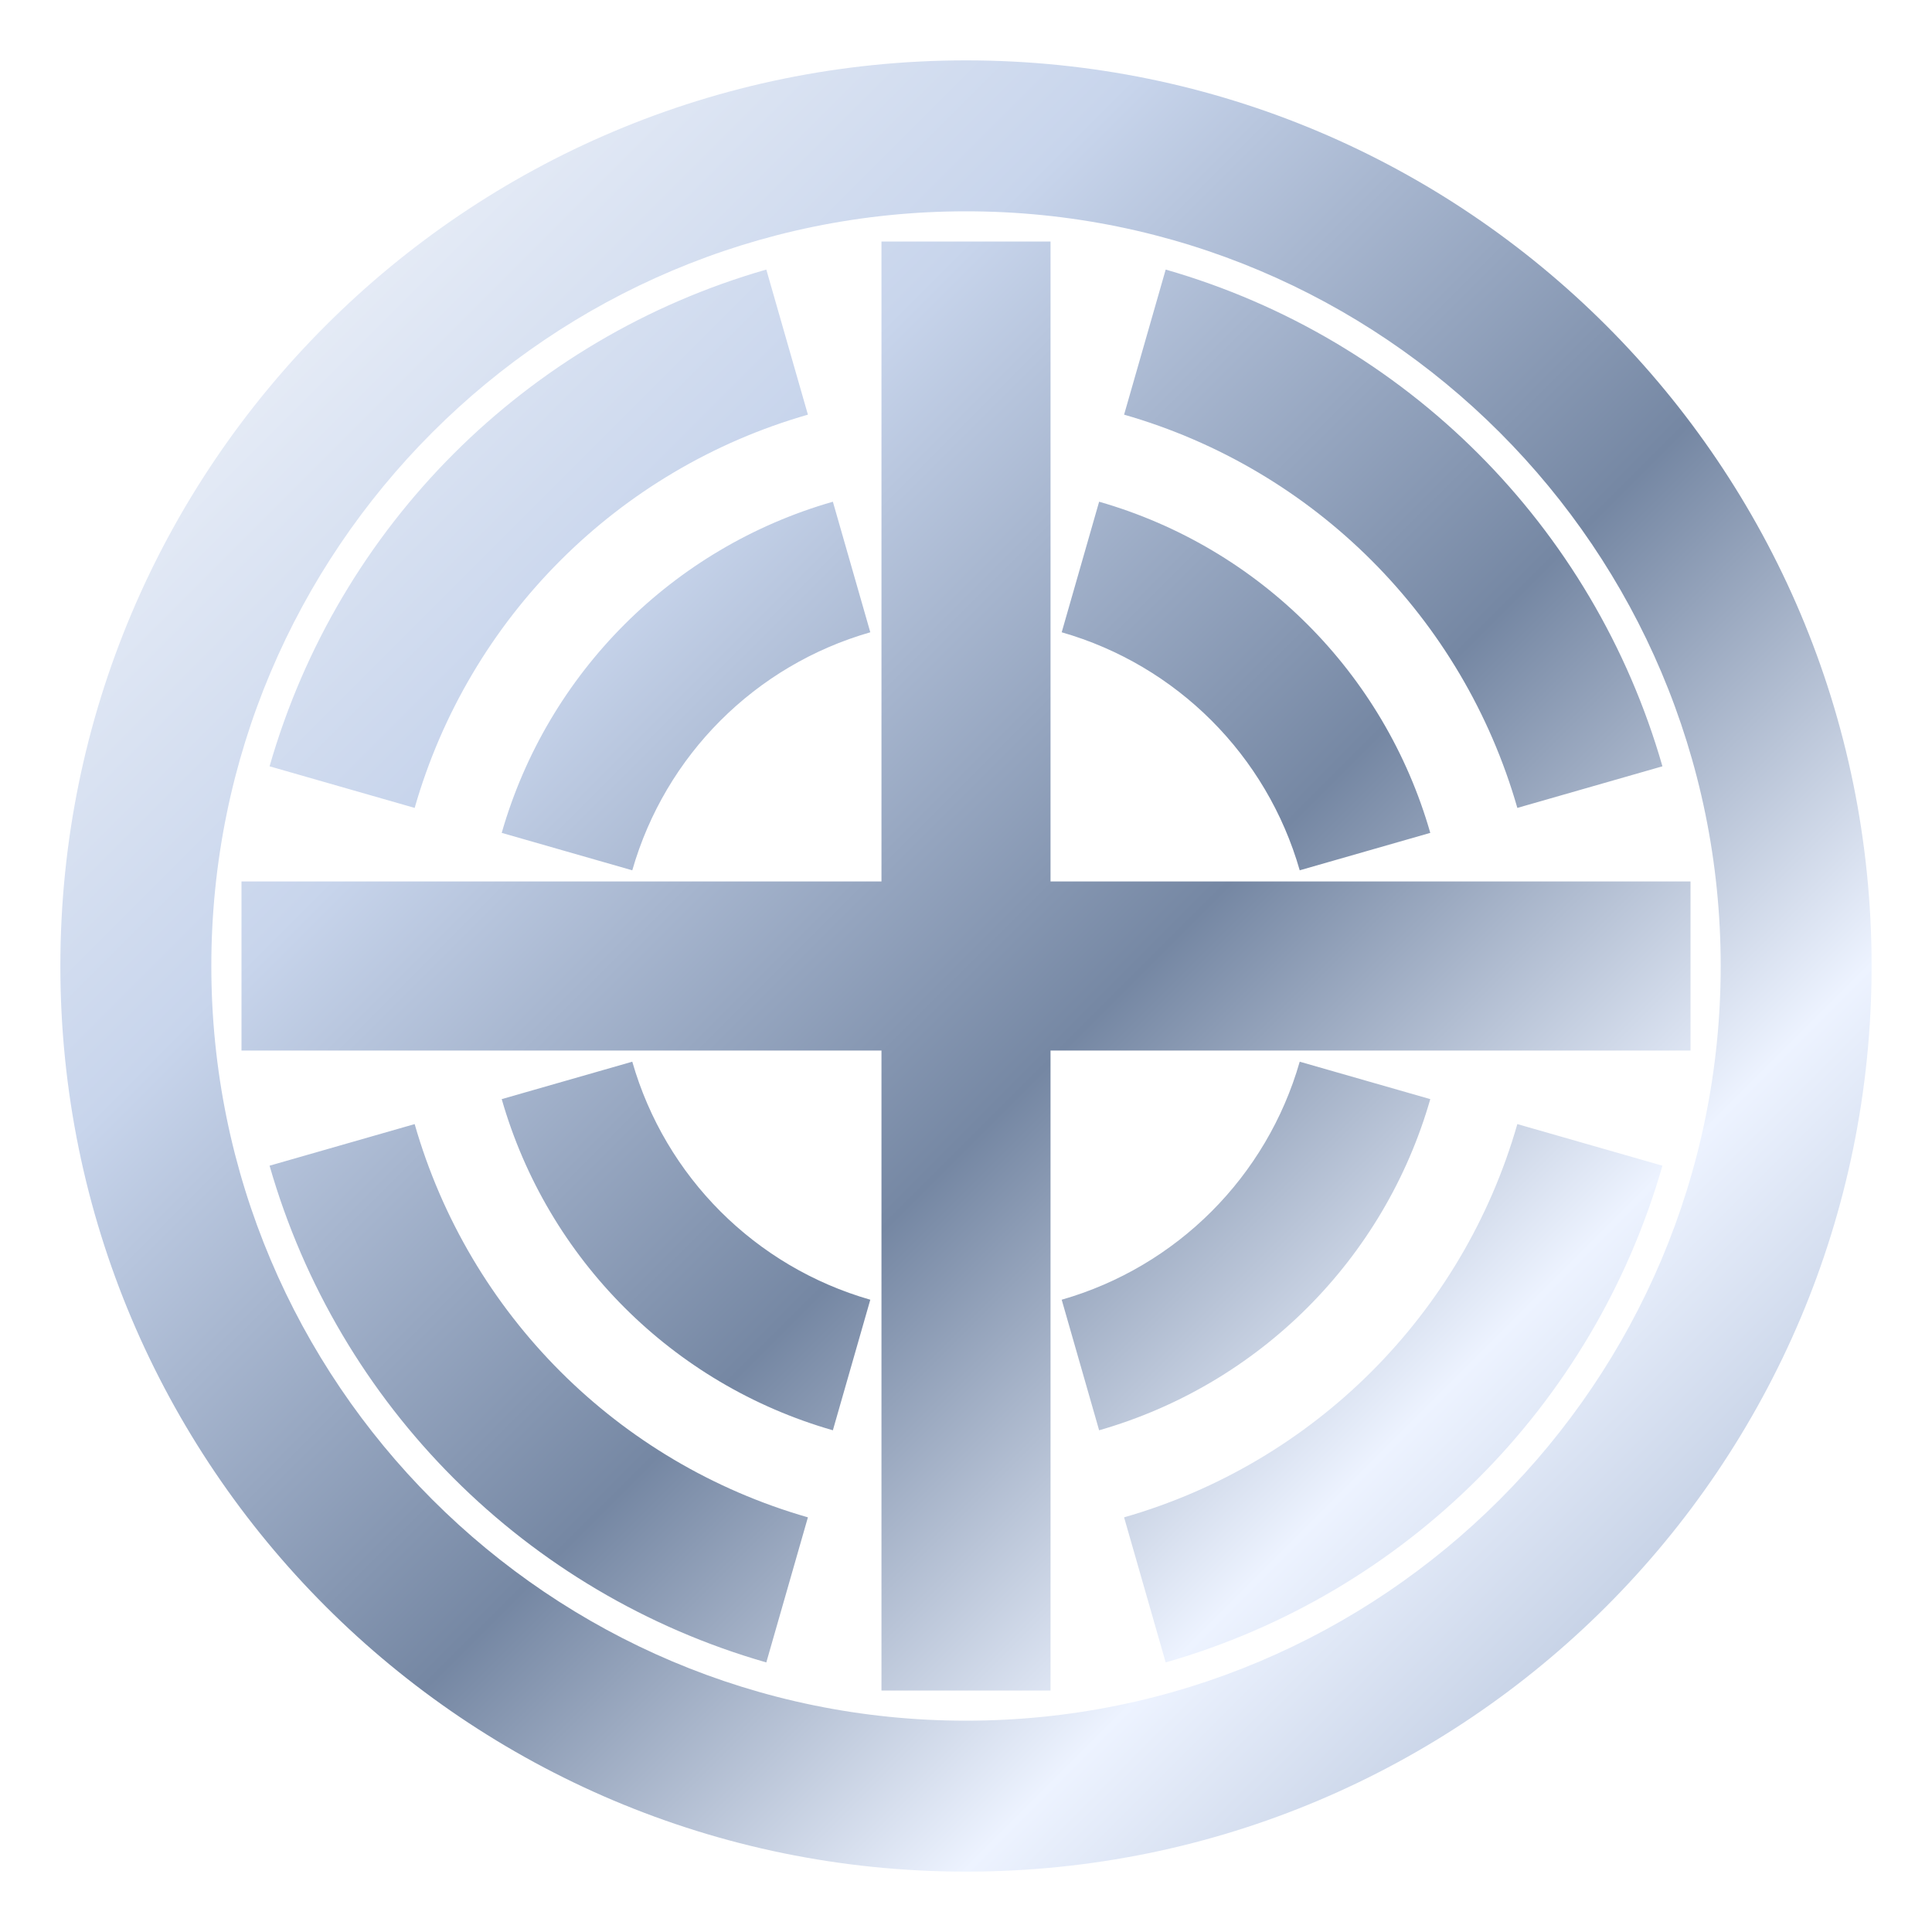
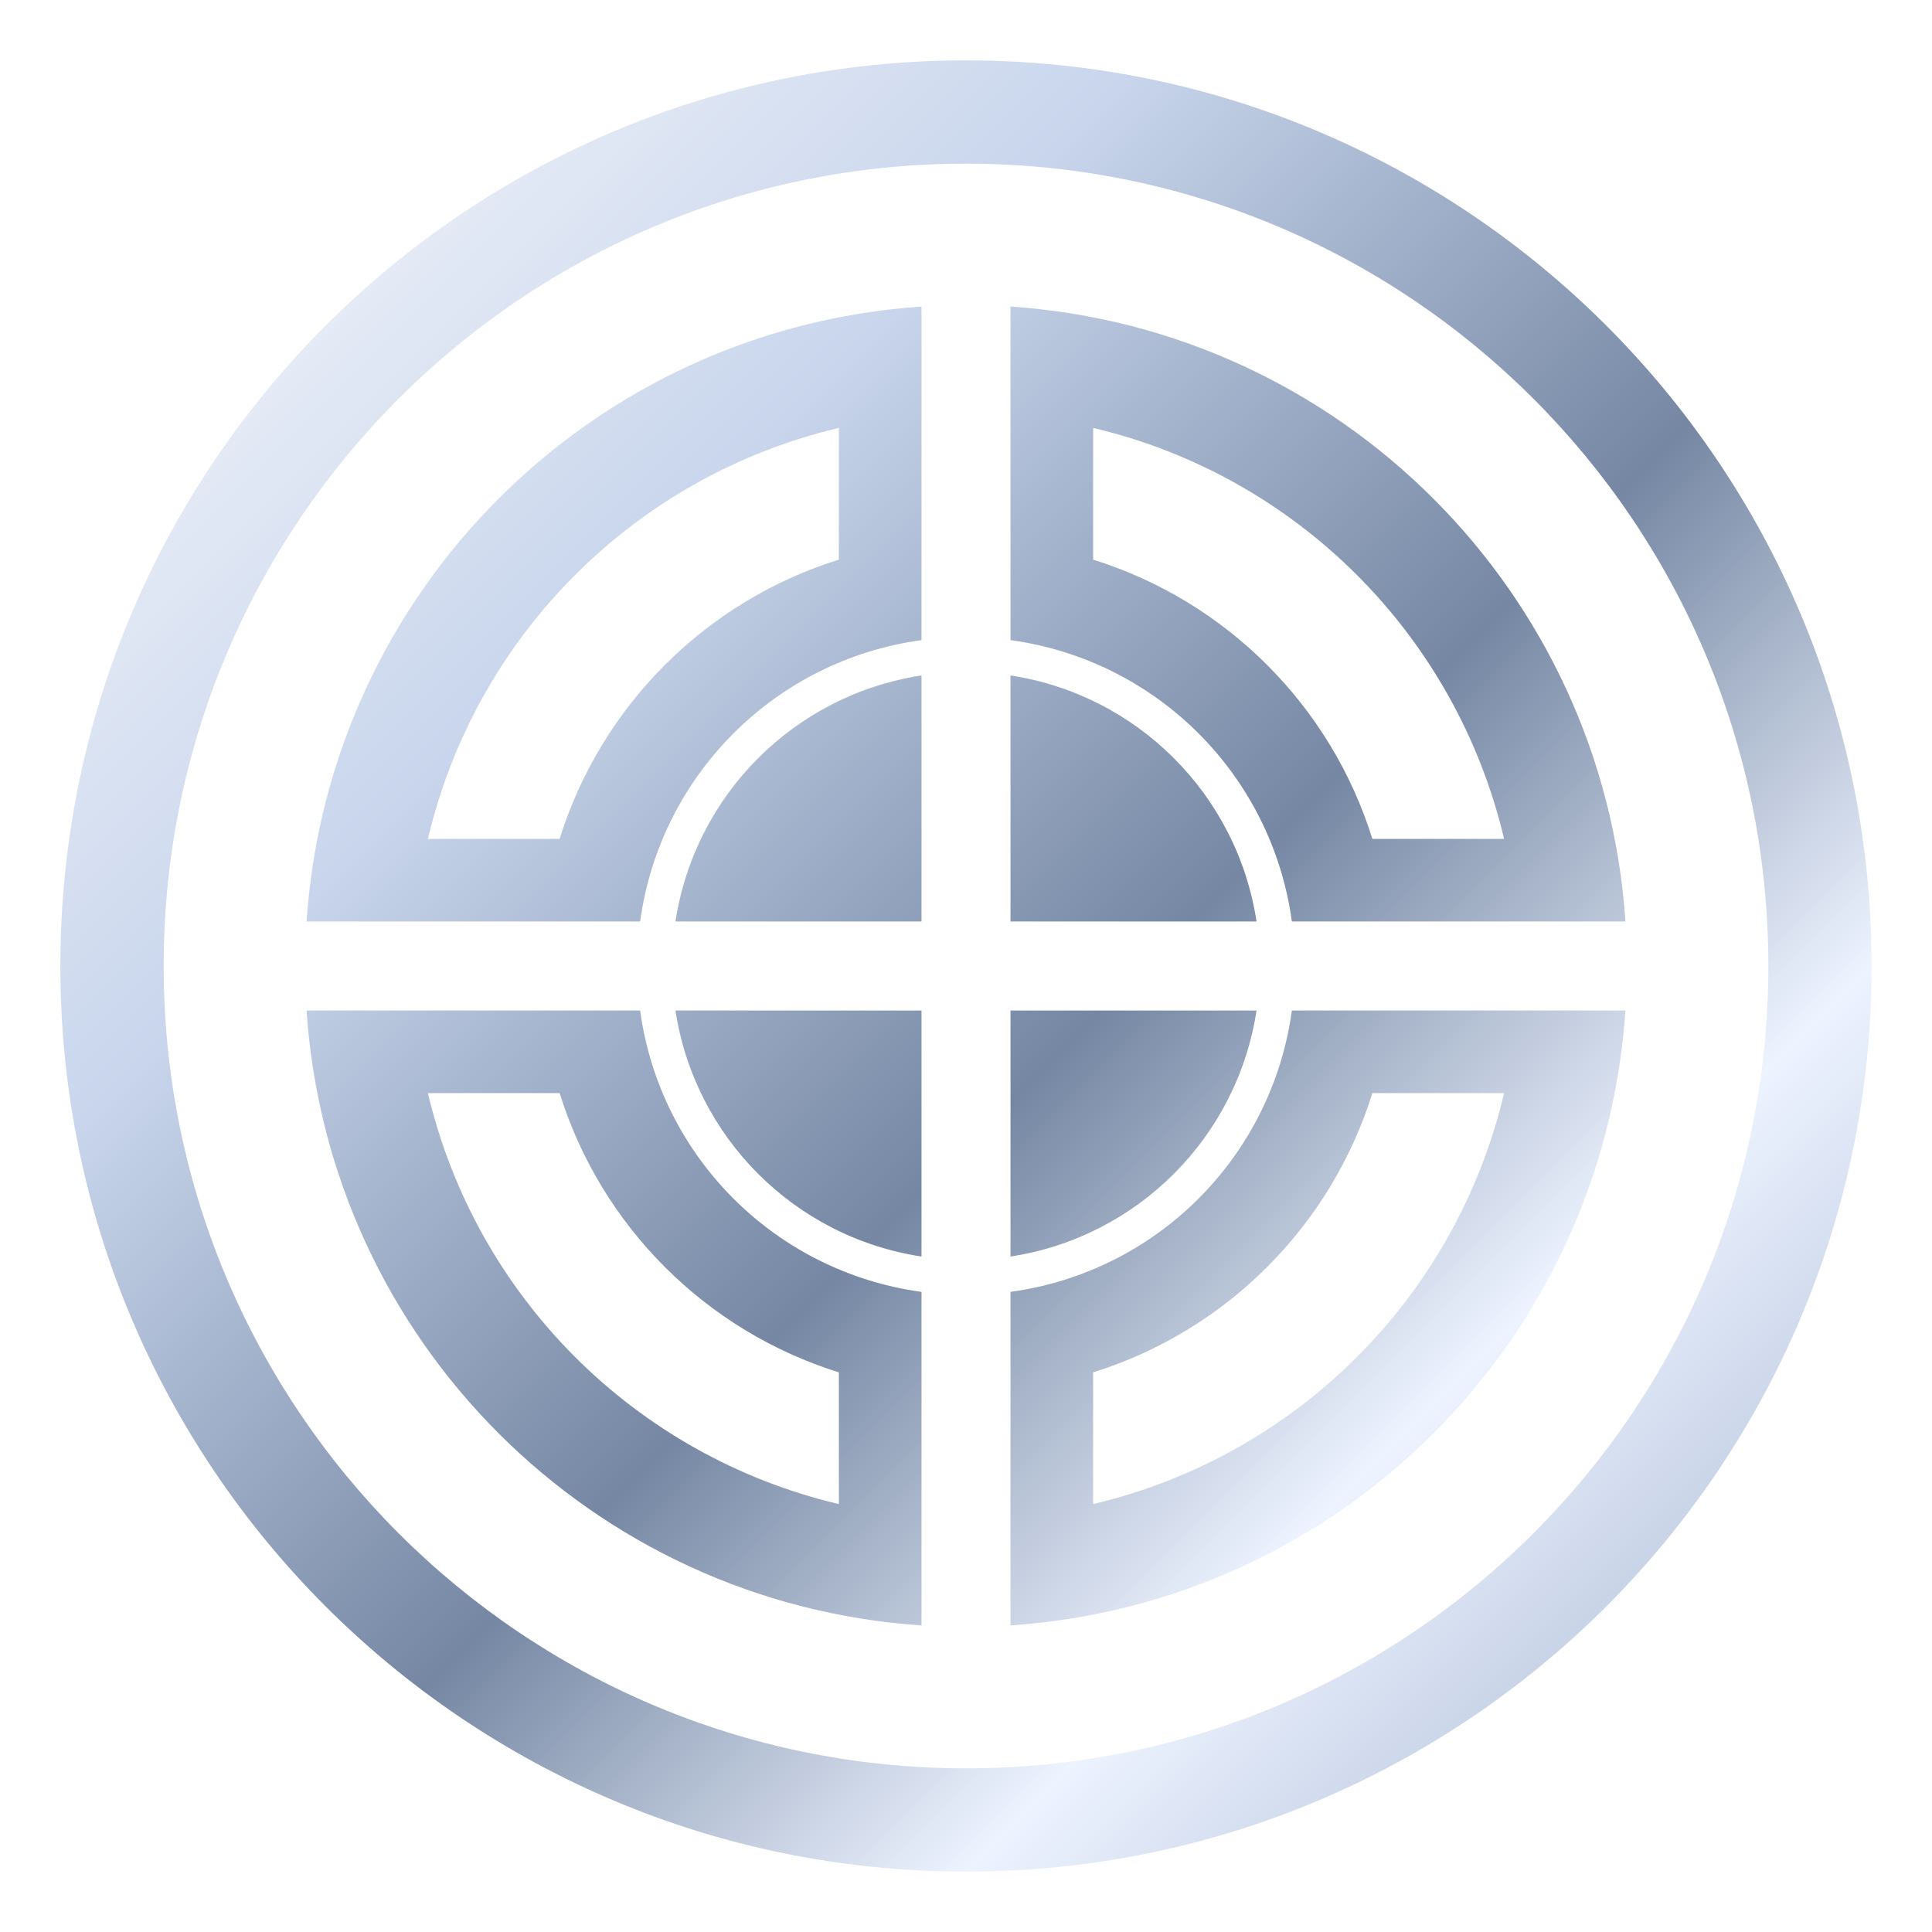
<svg xmlns="http://www.w3.org/2000/svg" viewBox="0 0 64 64">
  <defs>
    <linearGradient id="silver" x1="0" y1="0" x2="1" y2="1">
      <stop stop-color="#fff" />
      <stop offset=".3" stop-color="#c8d5ec" />
      <stop offset=".55" stop-color="#7587a3" />
      <stop offset=".75" stop-color="#edf3ff" />
      <stop offset="1" stop-color="#94a7c5" />
    </linearGradient>
  </defs>
-   <path fill="url(#silver)" fill-rule="evenodd" d="M32 2A30 30 0 1 1 31.999 62A30 30 0 0 1 32 2ZM32 7A25 25 0 1 0 32.001 57A25 25 0 0 0 32 7ZM29.2 8H34.8V29.2H56V34.8H34.8V56H29.2V34.8H8V29.2H29.2ZM38.615 8.93A24 24 0 0 1 55.07 25.385L50.264 26.763A19 19 0 0 0 37.237 13.736ZM36.41 16.62A16 16 0 0 1 47.38 27.59L43.055 28.83A11.5 11.5 0 0 0 35.17 20.945ZM55.07 38.615A24 24 0 0 1 38.615 55.07L37.237 50.264A19 19 0 0 0 50.264 37.237ZM47.38 36.41A16 16 0 0 1 36.41 47.38L35.17 43.055A11.5 11.5 0 0 0 43.055 35.17ZM25.385 55.07A24 24 0 0 1 8.93 38.615L13.736 37.237A19 19 0 0 0 26.763 50.264ZM27.59 47.38A16 16 0 0 1 16.62 36.41L20.945 35.17A11.5 11.5 0 0 0 28.83 43.055ZM8.93 25.385A24 24 0 0 1 25.385 8.93L26.763 13.736A19 19 0 0 0 13.736 26.763ZM16.62 27.59A16 16 0 0 1 27.59 16.62L28.83 20.945A11.5 11.5 0 0 0 20.945 28.83Z" />
+   <path fill="url(#silver)" fill-rule="evenodd" d="M32 2A30 30 0 1 1 31.999 62A30 30 0 0 1 32 2ZM32 5.421A26.579 26.579 0 1 0 32.001 58.579A26.579 26.579 0 0 0 32 5.421ZM33.474 10.155A21.895 21.895 0 0 1 53.845 30.526L42.795 30.526A10.895 10.895 0 0 0 33.474 21.205ZM36.211 14.175A18.316 18.316 0 0 1 49.825 27.789L45.462 27.789A14.105 14.105 0 0 0 36.211 18.538ZM33.474 30.526L33.474 22.375A9.737 9.737 0 0 1 41.625 30.526ZM30.526 10.155A21.895 21.895 0 0 0 10.155 30.526L21.205 30.526A10.895 10.895 0 0 1 30.526 21.205ZM27.789 14.175A18.316 18.316 0 0 0 14.175 27.789L18.538 27.789A14.105 14.105 0 0 1 27.789 18.538ZM30.526 30.526L30.526 22.375A9.737 9.737 0 0 0 22.375 30.526ZM30.526 53.845A21.895 21.895 0 0 1 10.155 33.474L21.205 33.474A10.895 10.895 0 0 0 30.526 42.795ZM27.789 49.825A18.316 18.316 0 0 1 14.175 36.211L18.538 36.211A14.105 14.105 0 0 0 27.789 45.462ZM30.526 33.474L30.526 41.625A9.737 9.737 0 0 1 22.375 33.474ZM33.474 53.845A21.895 21.895 0 0 0 53.845 33.474L42.795 33.474A10.895 10.895 0 0 1 33.474 42.795ZM36.211 49.825A18.316 18.316 0 0 0 49.825 36.211L45.462 36.211A14.105 14.105 0 0 1 36.211 45.462ZM33.474 33.474L33.474 41.625A9.737 9.737 0 0 0 41.625 33.474Z" />
</svg>
